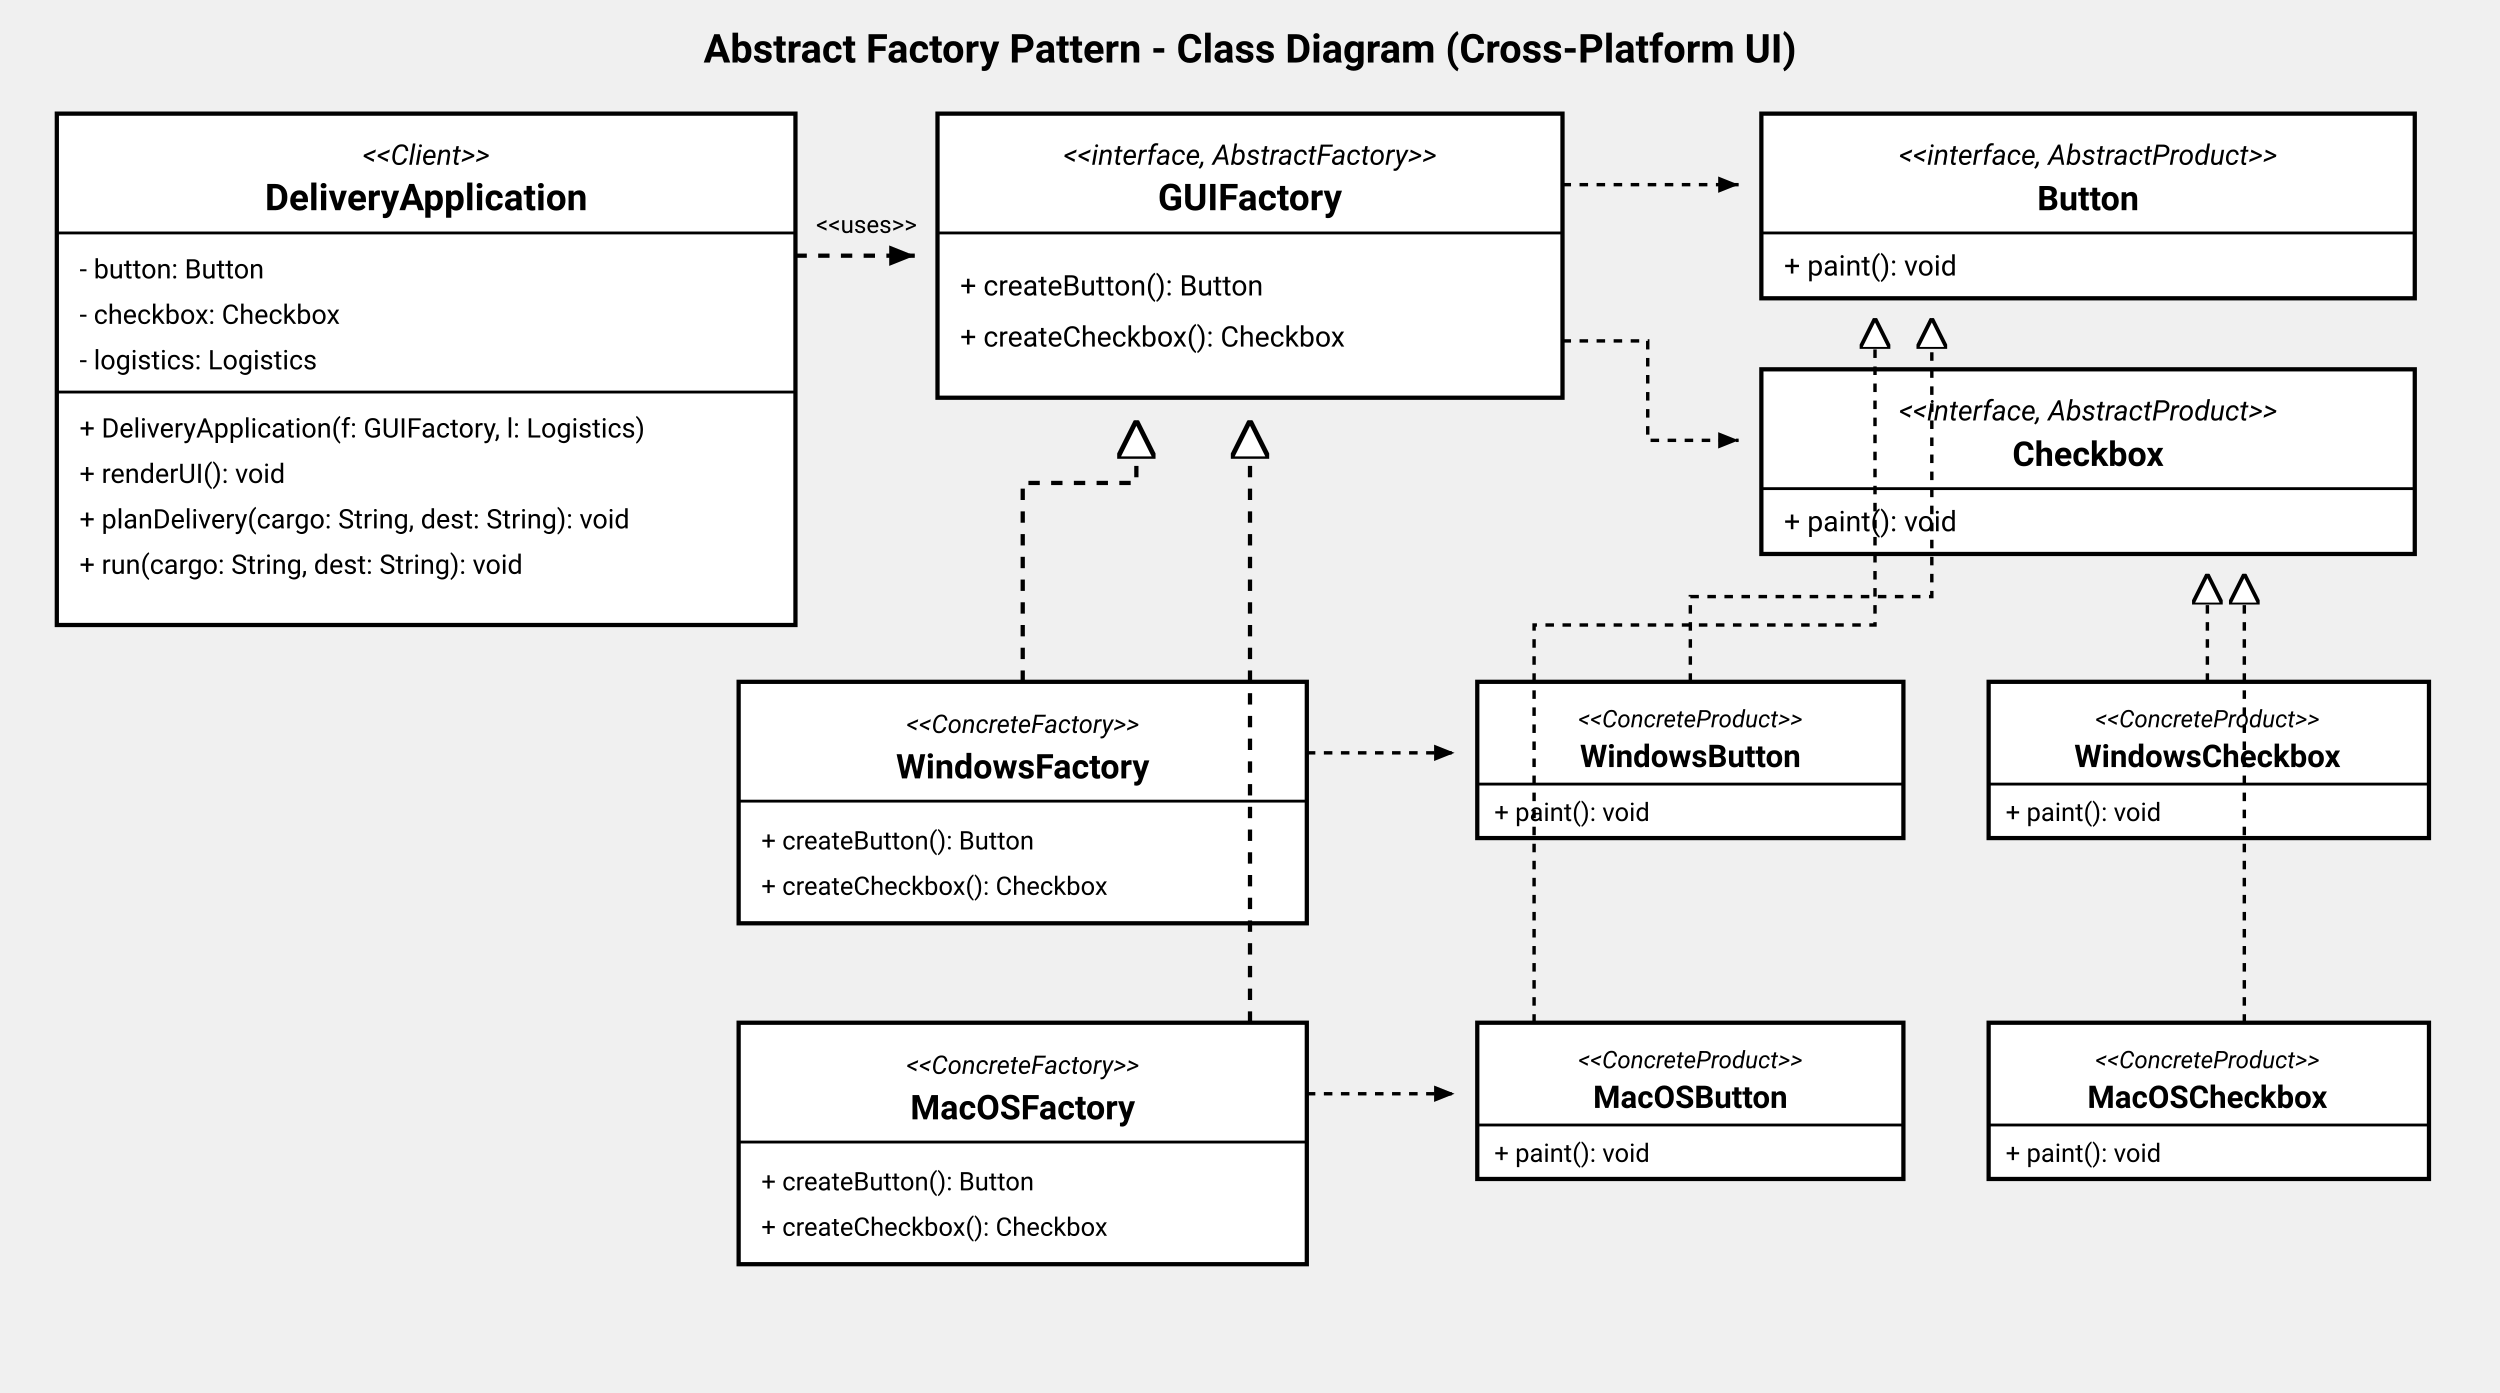
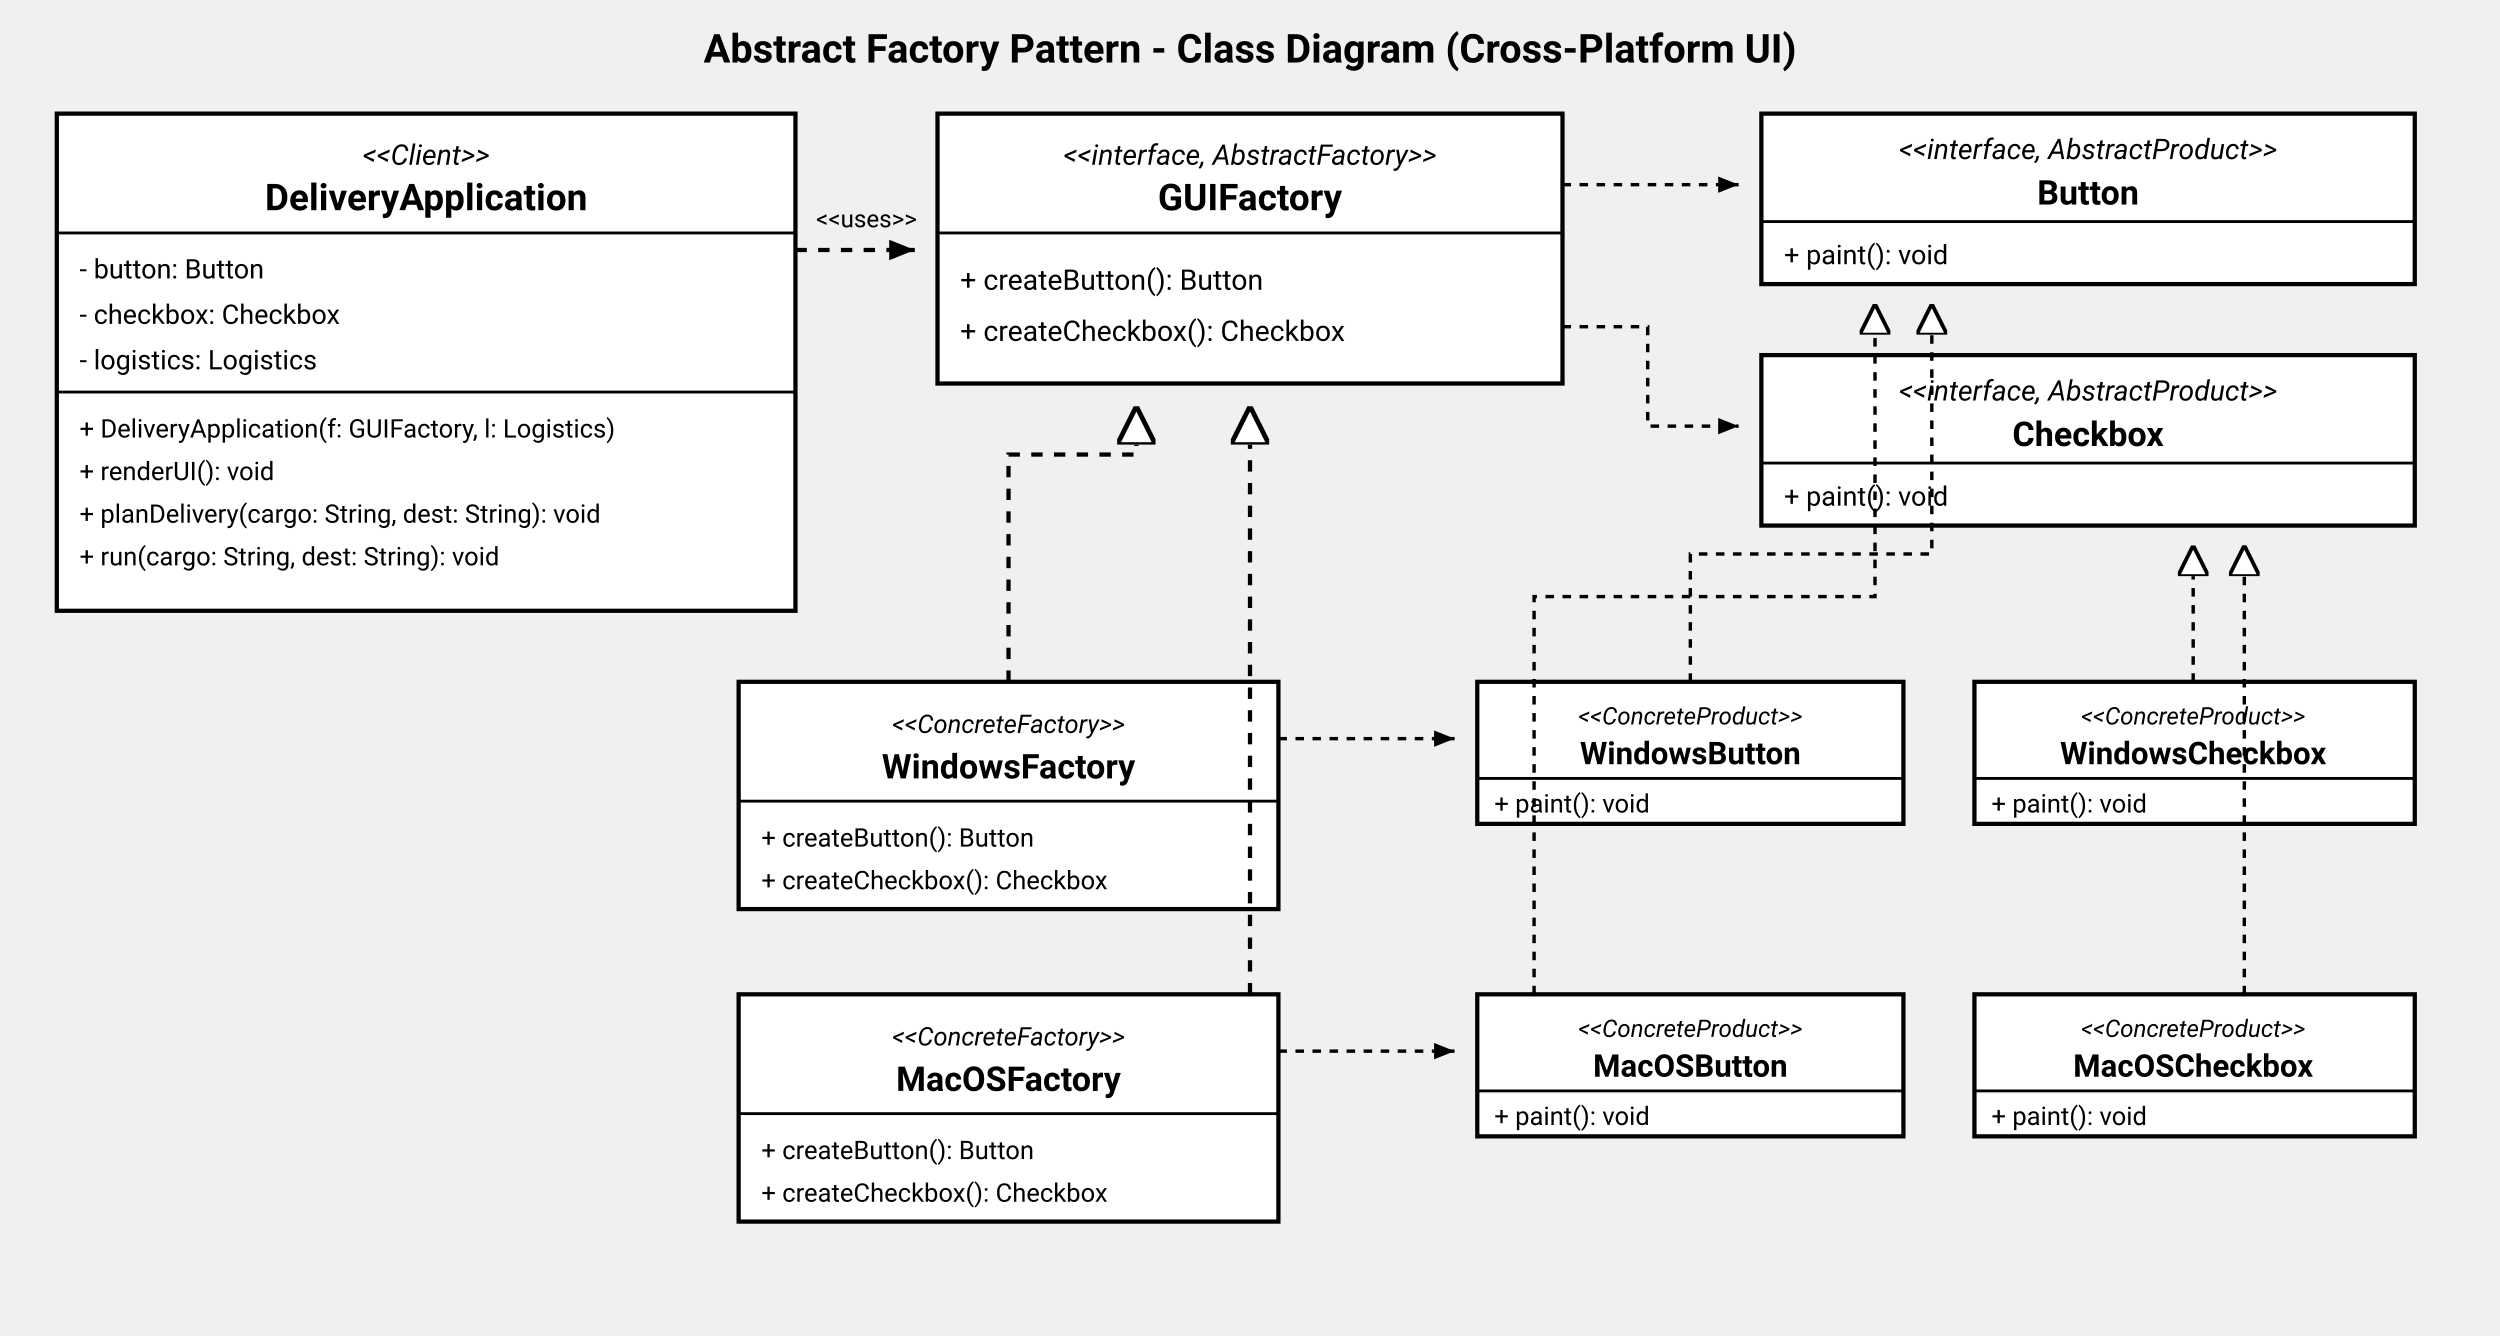
- <svg xmlns="http://www.w3.org/2000/svg" viewBox="0 0 880 490" width="100%" height="auto" style="background:#ffffff; font-family: -apple-system, BlinkMacSystemFont, 'Segoe UI', Roboto, Helvetica, Arial, sans-serif;">
+ <svg xmlns="http://www.w3.org/2000/svg" viewBox="0 0 880 470" width="100%" height="auto" style="background:#ffffff; font-family: -apple-system, BlinkMacSystemFont, 'Segoe UI', Roboto, Helvetica, Arial, sans-serif;">
  <defs>
    <marker id="arrow" viewBox="0 0 10 10" refX="10" refY="5" markerWidth="6" markerHeight="6" orient="auto-start-reverse">
      <path d="M 0 1 L 10 5 L 0 9 z" fill="#000000" />
    </marker>
    <marker id="triangle" viewBox="0 0 12 12" refX="12" refY="6" markerWidth="9" markerHeight="9" orient="auto-start-reverse">
      <polygon points="0,0 12,6 0,12" fill="#ffffff" stroke="#000000" stroke-width="1.5" />
    </marker>
  </defs>
  <text x="440" y="22" font-size="14" font-weight="bold" text-anchor="middle" fill="#000000">Abstract Factory Pattern - Class Diagram (Cross-Platform UI)</text>
  <g id="client-app">
-     <rect x="20" y="40" width="260" height="180" fill="#ffffff" stroke="#000000" stroke-width="1.5" />
+     <rect x="20" y="40" width="260" height="175" fill="#ffffff" stroke="#000000" stroke-width="1.5" />
    <text x="150" y="58" font-size="10" font-style="italic" text-anchor="middle" fill="#000000">&lt;&lt;Client&gt;&gt;</text>
    <text x="150" y="74" font-size="13" font-weight="bold" text-anchor="middle" fill="#000000">DeliveryApplication</text>
    <line x1="20" y1="82" x2="280" y2="82" stroke="#000000" stroke-width="1" />
    <text x="28" y="98" font-size="9.5" fill="#000000">- button: Button</text>
    <text x="28" y="114" font-size="9.5" fill="#000000">- checkbox: Checkbox</text>
    <text x="28" y="130" font-size="9.5" fill="#000000">- logistics: Logistics</text>
    <line x1="20" y1="138" x2="280" y2="138" stroke="#000000" stroke-width="1" />
-     <text x="28" y="154" font-size="9.5" fill="#000000">+ DeliveryApplication(f: GUIFactory, l: Logistics)</text>
-     <text x="28" y="170" font-size="9.5" fill="#000000">+ renderUI(): void</text>
-     <text x="28" y="186" font-size="9.5" fill="#000000">+ planDelivery(cargo: String, dest: String): void</text>
-     <text x="28" y="202" font-size="9.5" fill="#000000">+ run(cargo: String, dest: String): void</text>
+     <text x="28" y="154" font-size="9" fill="#000000">+ DeliveryApplication(f: GUIFactory, l: Logistics)</text>
+     <text x="28" y="169" font-size="9" fill="#000000">+ renderUI(): void</text>
+     <text x="28" y="184" font-size="9" fill="#000000">+ planDelivery(cargo: String, dest: String): void</text>
+     <text x="28" y="199" font-size="9" fill="#000000">+ run(cargo: String, dest: String): void</text>
  </g>
  <g id="gui-factory">
-     <rect x="330" y="40" width="220" height="100" fill="#ffffff" stroke="#000000" stroke-width="1.5" />
+     <rect x="330" y="40" width="220" height="95" fill="#ffffff" stroke="#000000" stroke-width="1.5" />
    <text x="440" y="58" font-size="10" font-style="italic" text-anchor="middle" fill="#000000">&lt;&lt;interface, AbstractFactory&gt;&gt;</text>
    <text x="440" y="74" font-size="13" font-weight="bold" text-anchor="middle" fill="#000000">GUIFactory</text>
    <line x1="330" y1="82" x2="550" y2="82" stroke="#000000" stroke-width="1" />
-     <text x="338" y="104" font-size="10" fill="#000000">+ createButton(): Button</text>
-     <text x="338" y="122" font-size="10" fill="#000000">+ createCheckbox(): Checkbox</text>
+     <text x="338" y="102" font-size="10" fill="#000000">+ createButton(): Button</text>
+     <text x="338" y="120" font-size="10" fill="#000000">+ createCheckbox(): Checkbox</text>
  </g>
-   <path d="M 280 90 L 322 90" fill="none" stroke="#000000" stroke-width="1.5" stroke-dasharray="4,4" marker-end="url(#arrow)" />
-   <text x="305" y="82" font-size="8.5" text-anchor="middle" fill="#000000">&lt;&lt;uses&gt;&gt;</text>
+   <path d="M 280 88 L 322 88" fill="none" stroke="#000000" stroke-width="1.5" stroke-dasharray="4,4" marker-end="url(#arrow)" />
+   <text x="305" y="80" font-size="8.5" text-anchor="middle" fill="#000000">&lt;&lt;uses&gt;&gt;</text>
  <g id="btn-interface">
-     <rect x="620" y="40" width="230" height="65" fill="#ffffff" stroke="#000000" stroke-width="1.5" />
-     <text x="735" y="58" font-size="10" font-style="italic" text-anchor="middle" fill="#000000">&lt;&lt;interface, AbstractProduct&gt;&gt;</text>
-     <text x="735" y="74" font-size="12" font-weight="bold" text-anchor="middle" fill="#000000">Button</text>
-     <line x1="620" y1="82" x2="850" y2="82" stroke="#000000" stroke-width="1" />
-     <text x="628" y="97" font-size="10" fill="#000000">+ paint(): void</text>
+     <rect x="620" y="40" width="230" height="60" fill="#ffffff" stroke="#000000" stroke-width="1.5" />
+     <text x="735" y="56" font-size="10" font-style="italic" text-anchor="middle" fill="#000000">&lt;&lt;interface, AbstractProduct&gt;&gt;</text>
+     <text x="735" y="72" font-size="12" font-weight="bold" text-anchor="middle" fill="#000000">Button</text>
+     <line x1="620" y1="78" x2="850" y2="78" stroke="#000000" stroke-width="1" />
+     <text x="628" y="93" font-size="9.5" fill="#000000">+ paint(): void</text>
  </g>
  <g id="chk-interface">
-     <rect x="620" y="130" width="230" height="65" fill="#ffffff" stroke="#000000" stroke-width="1.5" />
-     <text x="735" y="148" font-size="10" font-style="italic" text-anchor="middle" fill="#000000">&lt;&lt;interface, AbstractProduct&gt;&gt;</text>
-     <text x="735" y="164" font-size="12" font-weight="bold" text-anchor="middle" fill="#000000">Checkbox</text>
-     <line x1="620" y1="172" x2="850" y2="172" stroke="#000000" stroke-width="1" />
-     <text x="628" y="187" font-size="10" fill="#000000">+ paint(): void</text>
+     <rect x="620" y="125" width="230" height="60" fill="#ffffff" stroke="#000000" stroke-width="1.5" />
+     <text x="735" y="141" font-size="10" font-style="italic" text-anchor="middle" fill="#000000">&lt;&lt;interface, AbstractProduct&gt;&gt;</text>
+     <text x="735" y="157" font-size="12" font-weight="bold" text-anchor="middle" fill="#000000">Checkbox</text>
+     <line x1="620" y1="163" x2="850" y2="163" stroke="#000000" stroke-width="1" />
+     <text x="628" y="178" font-size="9.5" fill="#000000">+ paint(): void</text>
  </g>
  <path d="M 550 65 L 612 65" fill="none" stroke="#000000" stroke-width="1.2" stroke-dasharray="3,3" marker-end="url(#arrow)" />
-   <path d="M 550 120 L 580 120 L 580 155 L 612 155" fill="none" stroke="#000000" stroke-width="1.2" stroke-dasharray="3,3" marker-end="url(#arrow)" />
+   <path d="M 550 115 L 580 115 L 580 150 L 612 150" fill="none" stroke="#000000" stroke-width="1.2" stroke-dasharray="3,3" marker-end="url(#arrow)" />
  <g id="win-factory">
-     <rect x="260" y="240" width="200" height="85" fill="#ffffff" stroke="#000000" stroke-width="1.5" />
-     <text x="360" y="258" font-size="9" font-style="italic" text-anchor="middle" fill="#000000">&lt;&lt;ConcreteFactory&gt;&gt;</text>
-     <text x="360" y="274" font-size="12" font-weight="bold" text-anchor="middle" fill="#000000">WindowsFactory</text>
-     <line x1="260" y1="282" x2="460" y2="282" stroke="#000000" stroke-width="1" />
-     <text x="268" y="299" font-size="9" fill="#000000">+ createButton(): Button</text>
-     <text x="268" y="315" font-size="9" fill="#000000">+ createCheckbox(): Checkbox</text>
+     <rect x="260" y="240" width="190" height="80" fill="#ffffff" stroke="#000000" stroke-width="1.5" />
+     <text x="355" y="258" font-size="9" font-style="italic" text-anchor="middle" fill="#000000">&lt;&lt;ConcreteFactory&gt;&gt;</text>
+     <text x="355" y="274" font-size="12" font-weight="bold" text-anchor="middle" fill="#000000">WindowsFactory</text>
+     <line x1="260" y1="282" x2="450" y2="282" stroke="#000000" stroke-width="1" />
+     <text x="268" y="298" font-size="9" fill="#000000">+ createButton(): Button</text>
+     <text x="268" y="313" font-size="9" fill="#000000">+ createCheckbox(): Checkbox</text>
  </g>
  <g id="mac-factory">
-     <rect x="260" y="360" width="200" height="85" fill="#ffffff" stroke="#000000" stroke-width="1.5" />
-     <text x="360" y="378" font-size="9" font-style="italic" text-anchor="middle" fill="#000000">&lt;&lt;ConcreteFactory&gt;&gt;</text>
-     <text x="360" y="394" font-size="12" font-weight="bold" text-anchor="middle" fill="#000000">MacOSFactory</text>
-     <line x1="260" y1="402" x2="460" y2="402" stroke="#000000" stroke-width="1" />
-     <text x="268" y="419" font-size="9" fill="#000000">+ createButton(): Button</text>
-     <text x="268" y="435" font-size="9" fill="#000000">+ createCheckbox(): Checkbox</text>
+     <rect x="260" y="350" width="190" height="80" fill="#ffffff" stroke="#000000" stroke-width="1.5" />
+     <text x="355" y="368" font-size="9" font-style="italic" text-anchor="middle" fill="#000000">&lt;&lt;ConcreteFactory&gt;&gt;</text>
+     <text x="355" y="384" font-size="12" font-weight="bold" text-anchor="middle" fill="#000000">MacOSFactory</text>
+     <line x1="260" y1="392" x2="450" y2="392" stroke="#000000" stroke-width="1" />
+     <text x="268" y="408" font-size="9" fill="#000000">+ createButton(): Button</text>
+     <text x="268" y="423" font-size="9" fill="#000000">+ createCheckbox(): Checkbox</text>
  </g>
-   <path d="M 360 240 L 360 170 L 400 170 L 400 148" fill="none" stroke="#000000" stroke-width="1.5" stroke-dasharray="4,4" marker-end="url(#triangle)" />
-   <path d="M 440 360 L 440 148" fill="none" stroke="#000000" stroke-width="1.5" stroke-dasharray="4,4" marker-end="url(#triangle)" />
+   <path d="M 355 240 L 355 160 L 400 160 L 400 143" fill="none" stroke="#000000" stroke-width="1.5" stroke-dasharray="4,4" marker-end="url(#triangle)" />
+   <path d="M 440 350 L 440 143" fill="none" stroke="#000000" stroke-width="1.5" stroke-dasharray="4,4" marker-end="url(#triangle)" />
  <g id="win-products">
-     <rect x="520" y="240" width="150" height="55" fill="#ffffff" stroke="#000000" stroke-width="1.5" />
-     <text x="595" y="256" font-size="8.5" font-style="italic" text-anchor="middle" fill="#000000">&lt;&lt;ConcreteProduct&gt;&gt;</text>
-     <text x="595" y="270" font-size="11" font-weight="bold" text-anchor="middle" fill="#000000">WindowsButton</text>
-     <line x1="520" y1="276" x2="670" y2="276" stroke="#000000" stroke-width="1" />
-     <text x="526" y="289" font-size="9" fill="#000000">+ paint(): void</text>
-     <rect x="700" y="240" width="155" height="55" fill="#ffffff" stroke="#000000" stroke-width="1.5" />
-     <text x="777" y="256" font-size="8.5" font-style="italic" text-anchor="middle" fill="#000000">&lt;&lt;ConcreteProduct&gt;&gt;</text>
-     <text x="777" y="270" font-size="11" font-weight="bold" text-anchor="middle" fill="#000000">WindowsCheckbox</text>
-     <line x1="700" y1="276" x2="855" y2="276" stroke="#000000" stroke-width="1" />
-     <text x="706" y="289" font-size="9" fill="#000000">+ paint(): void</text>
+     <rect x="520" y="240" width="150" height="50" fill="#ffffff" stroke="#000000" stroke-width="1.5" />
+     <text x="595" y="255" font-size="8.5" font-style="italic" text-anchor="middle" fill="#000000">&lt;&lt;ConcreteProduct&gt;&gt;</text>
+     <text x="595" y="269" font-size="11" font-weight="bold" text-anchor="middle" fill="#000000">WindowsButton</text>
+     <line x1="520" y1="274" x2="670" y2="274" stroke="#000000" stroke-width="1" />
+     <text x="526" y="286" font-size="9" fill="#000000">+ paint(): void</text>
+     <rect x="695" y="240" width="155" height="50" fill="#ffffff" stroke="#000000" stroke-width="1.5" />
+     <text x="772" y="255" font-size="8.5" font-style="italic" text-anchor="middle" fill="#000000">&lt;&lt;ConcreteProduct&gt;&gt;</text>
+     <text x="772" y="269" font-size="11" font-weight="bold" text-anchor="middle" fill="#000000">WindowsCheckbox</text>
+     <line x1="695" y1="274" x2="850" y2="274" stroke="#000000" stroke-width="1" />
+     <text x="701" y="286" font-size="9" fill="#000000">+ paint(): void</text>
  </g>
  <g id="mac-products">
-     <rect x="520" y="360" width="150" height="55" fill="#ffffff" stroke="#000000" stroke-width="1.5" />
-     <text x="595" y="376" font-size="8.5" font-style="italic" text-anchor="middle" fill="#000000">&lt;&lt;ConcreteProduct&gt;&gt;</text>
-     <text x="595" y="390" font-size="11" font-weight="bold" text-anchor="middle" fill="#000000">MacOSButton</text>
-     <line x1="520" y1="396" x2="670" y2="396" stroke="#000000" stroke-width="1" />
-     <text x="526" y="409" font-size="9" fill="#000000">+ paint(): void</text>
-     <rect x="700" y="360" width="155" height="55" fill="#ffffff" stroke="#000000" stroke-width="1.5" />
-     <text x="777" y="376" font-size="8.5" font-style="italic" text-anchor="middle" fill="#000000">&lt;&lt;ConcreteProduct&gt;&gt;</text>
-     <text x="777" y="390" font-size="11" font-weight="bold" text-anchor="middle" fill="#000000">MacOSCheckbox</text>
-     <line x1="700" y1="396" x2="855" y2="396" stroke="#000000" stroke-width="1" />
-     <text x="706" y="409" font-size="9" fill="#000000">+ paint(): void</text>
+     <rect x="520" y="350" width="150" height="50" fill="#ffffff" stroke="#000000" stroke-width="1.5" />
+     <text x="595" y="365" font-size="8.5" font-style="italic" text-anchor="middle" fill="#000000">&lt;&lt;ConcreteProduct&gt;&gt;</text>
+     <text x="595" y="379" font-size="11" font-weight="bold" text-anchor="middle" fill="#000000">MacOSButton</text>
+     <line x1="520" y1="384" x2="670" y2="384" stroke="#000000" stroke-width="1" />
+     <text x="526" y="396" font-size="9" fill="#000000">+ paint(): void</text>
+     <rect x="695" y="350" width="155" height="50" fill="#ffffff" stroke="#000000" stroke-width="1.5" />
+     <text x="772" y="365" font-size="8.5" font-style="italic" text-anchor="middle" fill="#000000">&lt;&lt;ConcreteProduct&gt;&gt;</text>
+     <text x="772" y="379" font-size="11" font-weight="bold" text-anchor="middle" fill="#000000">MacOSCheckbox</text>
+     <line x1="695" y1="384" x2="850" y2="384" stroke="#000000" stroke-width="1" />
+     <text x="701" y="396" font-size="9" fill="#000000">+ paint(): void</text>
  </g>
-   <path d="M 595 240 L 595 210 L 680 210 L 680 112" fill="none" stroke="#000000" stroke-width="1.2" stroke-dasharray="3,3" marker-end="url(#triangle)" />
-   <path d="M 540 360 L 540 220 L 660 220 L 660 112" fill="none" stroke="#000000" stroke-width="1.2" stroke-dasharray="3,3" marker-end="url(#triangle)" />
-   <path d="M 777 240 L 777 202" fill="none" stroke="#000000" stroke-width="1.2" stroke-dasharray="3,3" marker-end="url(#triangle)" />
-   <path d="M 790 360 L 790 202" fill="none" stroke="#000000" stroke-width="1.2" stroke-dasharray="3,3" marker-end="url(#triangle)" />
-   <path d="M 460 265 L 512 265" fill="none" stroke="#000000" stroke-width="1.2" stroke-dasharray="3,3" marker-end="url(#arrow)" />
-   <path d="M 460 385 L 512 385" fill="none" stroke="#000000" stroke-width="1.2" stroke-dasharray="3,3" marker-end="url(#arrow)" />
+   <path d="M 595 240 L 595 195 L 680 195 L 680 107" fill="none" stroke="#000000" stroke-width="1.2" stroke-dasharray="3,3" marker-end="url(#triangle)" />
+   <path d="M 540 350 L 540 210 L 660 210 L 660 107" fill="none" stroke="#000000" stroke-width="1.2" stroke-dasharray="3,3" marker-end="url(#triangle)" />
+   <path d="M 772 240 L 772 192" fill="none" stroke="#000000" stroke-width="1.2" stroke-dasharray="3,3" marker-end="url(#triangle)" />
+   <path d="M 790 350 L 790 192" fill="none" stroke="#000000" stroke-width="1.2" stroke-dasharray="3,3" marker-end="url(#triangle)" />
+   <path d="M 450 260 L 512 260" fill="none" stroke="#000000" stroke-width="1.2" stroke-dasharray="3,3" marker-end="url(#arrow)" />
+   <path d="M 450 370 L 512 370" fill="none" stroke="#000000" stroke-width="1.2" stroke-dasharray="3,3" marker-end="url(#arrow)" />
</svg>
